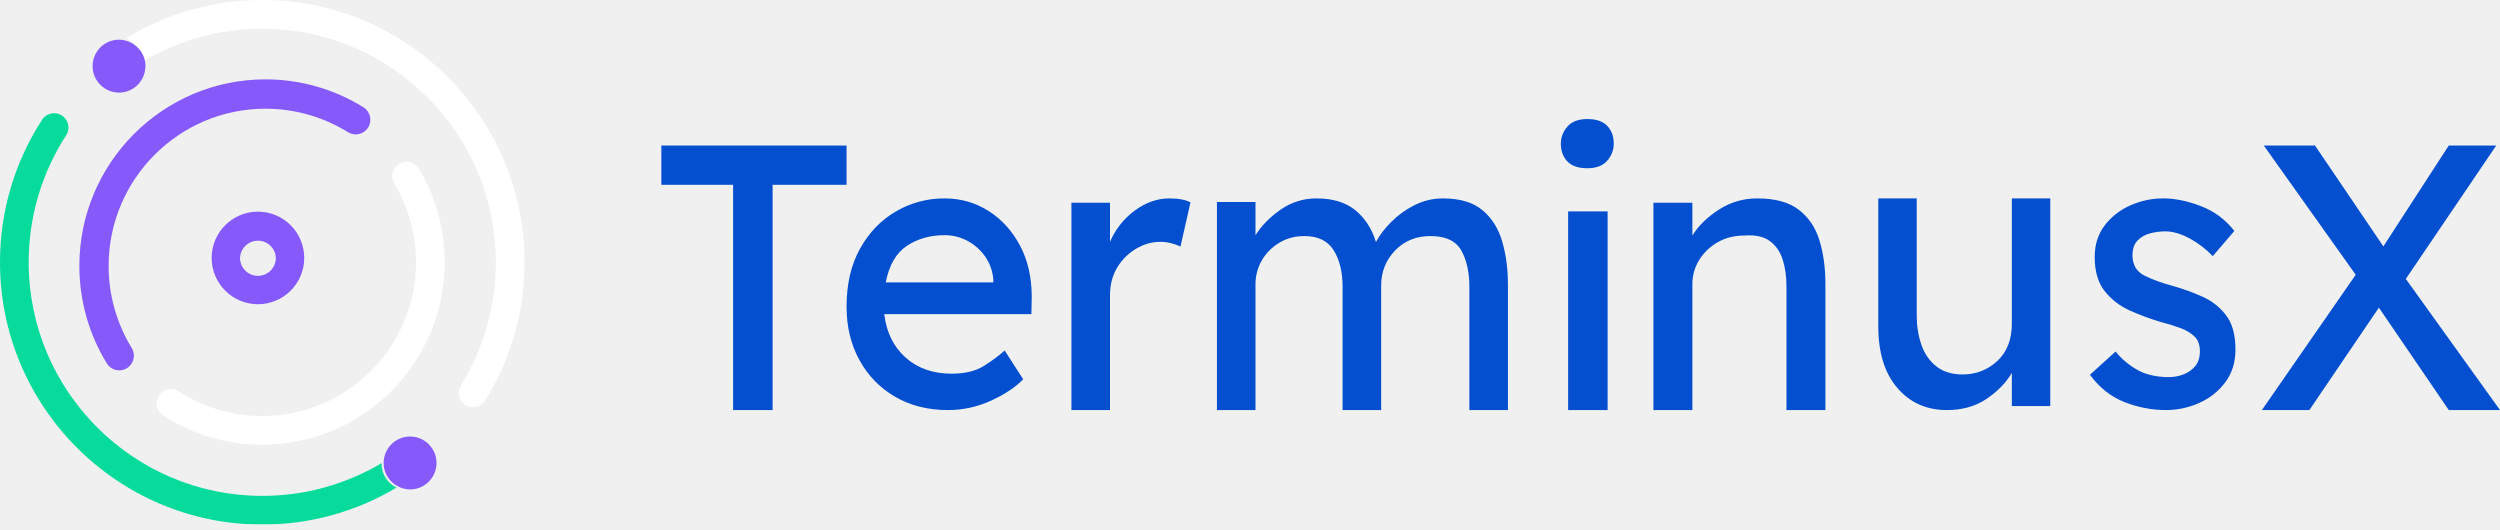
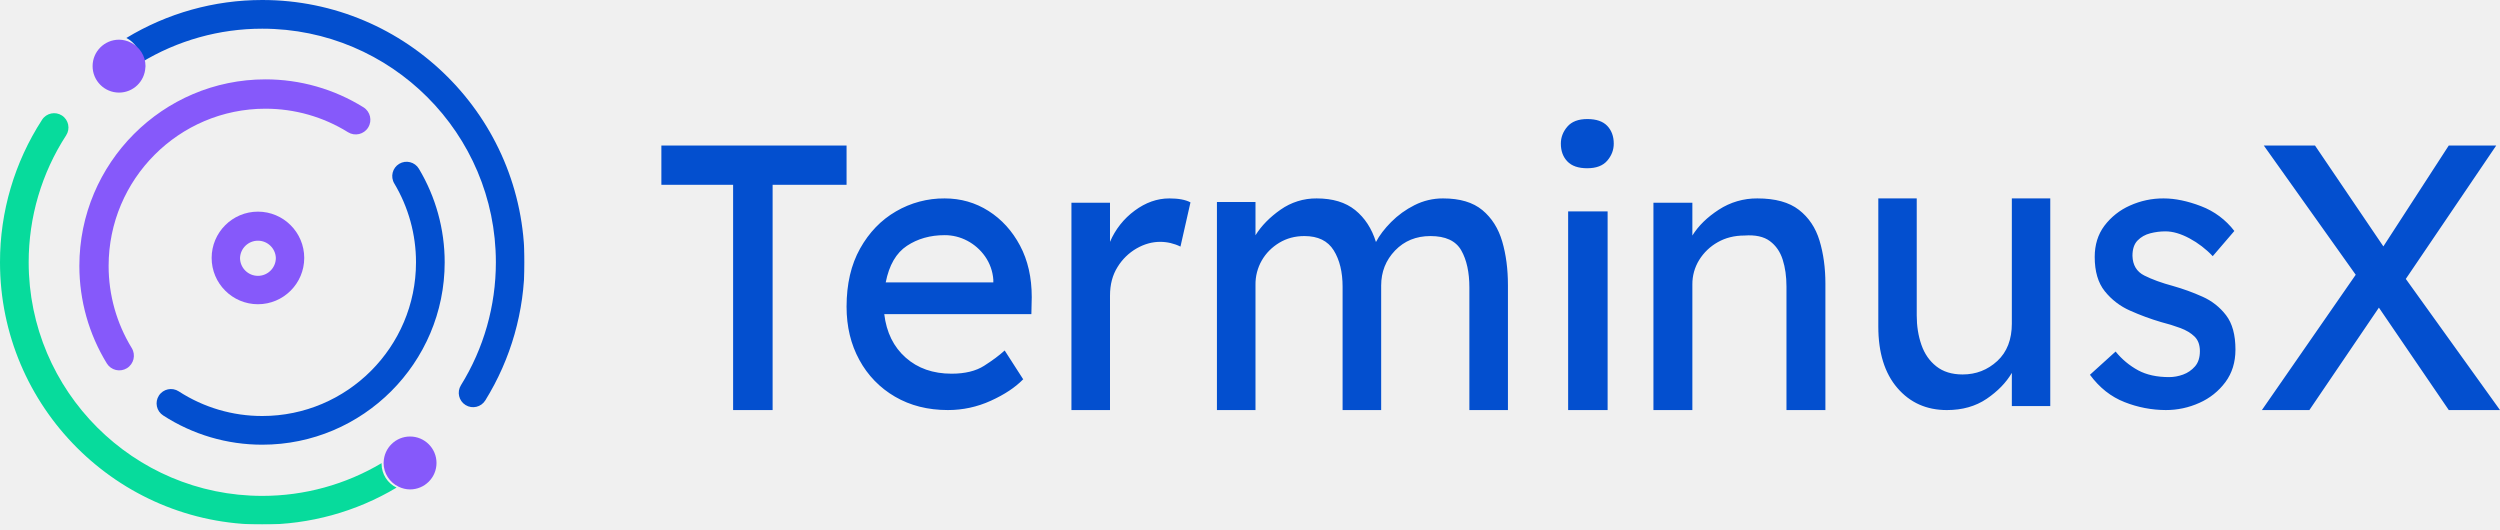
<svg xmlns="http://www.w3.org/2000/svg" xmlns:xlink="http://www.w3.org/1999/xlink" width="189" height="40">
  <defs>
    <path id="a" d="M0 0h39.657v39.65H0z" />
+     <path id="c" d="M0 0h39.657v39.65H0z" />
+     <path id="e" d="M0 0h39.657v39.65H0z" />
  </defs>
  <g fill="none" fill-rule="evenodd">
-     <path d="M20.854 19.5c0 .747-.607 1.354-1.354 1.354a1.356 1.356 0 01-1.354-1.354 1.355 1.355 0 012.708 0zM16 19.5c0 1.93 1.57 3.5 3.5 3.5s3.5-1.57 3.5-3.5-1.57-3.5-3.5-3.5-3.5 1.57-3.5 3.5z" fill="#8659FA" />
-     <path d="M27.834 9.638a1.11 1.11 0 00-.357-1.527A14.013 14.013 0 0020.068 6C12.311 6 6 12.325 6 20.1c0 2.61.717 5.159 2.074 7.372a1.105 1.105 0 001.522.364 1.11 1.11 0 00.363-1.525A11.877 11.877 0 018.212 20.1c0-6.552 5.319-11.882 11.856-11.882 2.214 0 4.372.615 6.242 1.778.52.323 1.201.163 1.524-.357" fill="#8659FA" />
+     <path d="M20.854 19.5c0 .747-.607 1.354-1.354 1.354a1.356 1.356 0 01-1.354-1.354 1.355 1.355 0 012.708 0zM16 19.5c0 1.93 1.57 3.5 3.5 3.5s3.5-1.57 3.5-3.5-1.57-3.5-3.5-3.5-3.5 1.57-3.5 3.5z" fill="#8659FA" fill-rule="nonzero" />
+     <path d="M27.834 9.638a1.11 1.11 0 00-.357-1.527A14.013 14.013 0 0020.068 6C12.311 6 6 12.325 6 20.1c0 2.61.717 5.159 2.074 7.372a1.105 1.105 0 001.522.364 1.11 1.11 0 00.363-1.525A11.877 11.877 0 018.212 20.1c0-6.552 5.319-11.882 11.856-11.882 2.214 0 4.372.615 6.242 1.778.52.323 1.201.163 1.524-.357" fill="#8659FA" fill-rule="nonzero" />
    <mask id="b" fill="#fff">
      <use xlink:href="#a" />
    </mask>
-     <path d="M30.182 12.383a1.084 1.084 0 00-.374 1.487 11.604 11.604 0 011.642 5.959c0 6.408-5.213 11.621-11.622 11.621a11.57 11.57 0 01-6.315-1.864 1.084 1.084 0 00-1.18 1.82 13.74 13.74 0 007.495 2.213c7.604 0 13.79-6.186 13.79-13.79 0-2.496-.674-4.941-1.95-7.072a1.084 1.084 0 00-1.486-.374" fill="#FFF" mask="url(#b)" />
-     <path d="M19.828 0c-3.634 0-7.183.995-10.274 2.87.65.332 1.098 1 1.098 1.779 0 .033-.008.063-.01.096a17.62 17.62 0 019.186-2.576c9.738 0 17.66 7.922 17.66 17.66 0 3.296-.914 6.512-2.643 9.298a1.084 1.084 0 001.843 1.144 19.782 19.782 0 002.969-10.442C39.657 8.896 30.762 0 19.828 0" fill="#FFF" mask="url(#b)" />
-     <path d="M28.847 35.066c0-.019.005-.036.005-.055a17.633 17.633 0 01-9.024 2.478c-9.737 0-17.66-7.922-17.66-17.66 0-3.422.98-6.74 2.833-9.598a1.084 1.084 0 00-1.819-1.18A19.755 19.755 0 000 19.83c0 10.933 8.895 19.828 19.828 19.828 3.583 0 7.093-.966 10.153-2.794a1.998 1.998 0 01-1.134-1.797" fill="#07DB9C" mask="url(#b)" />
-     <path d="M31 33a1.997 1.997 0 00-1.995 1.946c0 .018-.005.035-.005.054 0 .792.464 1.47 1.132 1.794.264.128.556.206.868.206a2 2 0 100-4M9.904 3.225A1.98 1.98 0 009 3a2 2 0 100 4c1.072 0 1.94-.845 1.99-1.905.002-.032.01-.062.01-.095 0-.777-.448-1.444-1.096-1.775" fill="#8659FA" />
-     <path d="M55.423 31V13.971H50V11h14v2.971h-5.59V31h-2.987m15.992-13.222c-1.088 0-2.038.269-2.85.805-.812.537-1.347 1.458-1.604 2.764h8.134v-.204a3.478 3.478 0 00-.622-1.755 3.822 3.822 0 00-1.342-1.185 3.623 3.623 0 00-1.716-.425zm5.949 10.911h-.028c-.59.605-1.402 1.141-2.435 1.61a7.761 7.761 0 01-3.237.701c-1.512 0-2.845-.336-3.998-1.009a7.106 7.106 0 01-2.698-2.779c-.646-1.18-.968-2.52-.968-4.022 0-1.715.341-3.183 1.024-4.402.682-1.219 1.586-2.155 2.712-2.808a7.198 7.198 0 013.68-.98c1.217 0 2.323.317 3.32.95.995.634 1.788 1.507 2.379 2.619.59 1.11.885 2.408.885 3.89l-.028 1.287H66.85c.166 1.385.706 2.482 1.619 3.29.912.81 2.07 1.215 3.472 1.215 1.014 0 1.835-.2 2.462-.6.627-.4 1.144-.785 1.55-1.155l1.41 2.193zm11.879-10.047a3.456 3.456 0 00-1.542-.358c-.598 0-1.187.164-1.766.492a4.068 4.068 0 00-1.444 1.403c-.384.608-.575 1.329-.575 2.164V31H81V15.328h2.916v2.956a5.685 5.685 0 011.864-2.359c.832-.616 1.706-.925 2.622-.925.691 0 1.224.1 1.598.299l-.757 3.343M99.539 15c1.214 0 2.186.295 2.914.883.729.59 1.252 1.394 1.57 2.413.261-.5.645-1.004 1.15-1.513a6.728 6.728 0 011.765-1.274 4.72 4.72 0 012.158-.509c1.27 0 2.26.295 2.97.883.71.59 1.21 1.379 1.5 2.368.29.989.434 2.093.434 3.31V31h-2.915v-9.258c0-1.159-.205-2.098-.616-2.817-.411-.72-1.187-1.079-2.326-1.079-1.084 0-1.976.365-2.677 1.094-.7.73-1.05 1.613-1.05 2.651V31H101.5v-9.319c0-1.118-.224-2.037-.672-2.756-.448-.72-1.187-1.079-2.214-1.079-.71 0-1.345.17-1.906.51-.56.34-1 .784-1.317 1.333a3.609 3.609 0 00-.476 1.843V31H92V15.27h2.915v2.516c.448-.719 1.079-1.363 1.891-1.932A4.651 4.651 0 0199.54 15m19.01 16h2.986V15.98h-2.985V31zM120 12.72c-.677 0-1.179-.172-1.506-.516-.33-.343-.494-.791-.494-1.345 0-.476.165-.905.494-1.287.327-.381.83-.572 1.507-.572.676 0 1.178.172 1.507.515.327.344.492.791.492 1.344 0 .478-.165.907-.492 1.288-.33.382-.831.572-1.507.572zM132.857 15c1.353 0 2.4.289 3.143.866.744.577 1.262 1.353 1.557 2.328.295.976.443 2.06.443 3.254V31h-2.943v-9.343c0-.756-.095-1.433-.286-2.03-.19-.597-.514-1.064-.972-1.403-.456-.338-1.095-.478-1.914-.418-.762 0-1.437.17-2.029.507a3.883 3.883 0 00-1.4 1.344 3.457 3.457 0 00-.513 1.85V31H125V15.328h2.943v2.478c.457-.736 1.124-1.388 2-1.955a5.254 5.254 0 012.914-.851m19.238 9.45V15H155v15.701h-2.905V28.19c-.432.738-1.067 1.39-1.903 1.96-.838.567-1.839.851-3.003.851-1.543 0-2.792-.557-3.752-1.675C142.48 28.21 142 26.664 142 24.69V15h2.905v8.852c0 .798.117 1.536.352 2.213.235.679.61 1.222 1.128 1.63.517.41 1.18.614 1.988.614 1.015 0 1.888-.34 2.623-1.017.733-.677 1.1-1.625 1.1-2.842m15.186-5.084a6.907 6.907 0 00-1.76-1.348c-.655-.351-1.26-.527-1.814-.527-.389 0-.772.049-1.15.147-.38.097-.698.278-.956.542-.259.263-.388.65-.388 1.157.018.704.318 1.202.9 1.495.582.293 1.307.557 2.175.791.758.215 1.497.483 2.217.806a4.55 4.55 0 011.787 1.406c.471.616.707 1.48.707 2.594 0 .957-.254 1.778-.761 2.461a4.916 4.916 0 01-1.968 1.568 6.122 6.122 0 01-2.536.542 8.51 8.51 0 01-3.117-.6c-1.026-.4-1.898-1.09-2.618-2.067l1.939-1.757a5.685 5.685 0 001.704 1.42c.638.343 1.418.513 2.342.513.35 0 .702-.063 1.053-.19s.65-.332.9-.615c.249-.283.374-.67.374-1.158 0-.469-.134-.835-.4-1.099-.27-.264-.624-.478-1.068-.645a14.452 14.452 0 00-1.469-.454 18.773 18.773 0 01-2.34-.864 5.034 5.034 0 01-1.913-1.466c-.509-.634-.762-1.498-.762-2.593 0-.918.244-1.704.734-2.359a4.891 4.891 0 011.926-1.524 6.074 6.074 0 012.55-.542c.868 0 1.81.196 2.827.586a5.731 5.731 0 012.52 1.876l-1.634 1.904M171 31l7.092-10.228-6.95-9.772h3.871l5.17 7.628L185.128 11h3.588l-6.837 10.086L189 31h-3.872l-5.283-7.743L174.589 31H171" fill="#034FCF" />
+     <path d="M30.182 12.383a1.084 1.084 0 00-.374 1.487 11.604 11.604 0 011.642 5.959c0 6.408-5.213 11.621-11.622 11.621a11.57 11.57 0 01-6.315-1.864 1.084 1.084 0 00-1.18 1.82 13.74 13.74 0 007.495 2.213c7.604 0 13.79-6.186 13.79-13.79 0-2.496-.674-4.941-1.95-7.072a1.084 1.084 0 00-1.486-.374" fill="#034FCF" fill-rule="nonzero" mask="url(#b)" />
+     <mask id="d" fill="#fff">
+       <use xlink:href="#c" />
+     </mask>
+     <path d="M19.828 0c-3.634 0-7.183.995-10.274 2.87.65.332 1.098 1 1.098 1.779 0 .033-.008.063-.01.096a17.62 17.62 0 019.186-2.576c9.738 0 17.66 7.922 17.66 17.66 0 3.296-.914 6.512-2.643 9.298a1.084 1.084 0 001.843 1.144 19.782 19.782 0 002.969-10.442C39.657 8.896 30.762 0 19.828 0" fill="#034FCF" fill-rule="nonzero" mask="url(#d)" />
+     <mask id="f" fill="#fff">
+       <use xlink:href="#e" />
+     </mask>
+     <path d="M28.847 35.066c0-.019.005-.036.005-.055a17.633 17.633 0 01-9.024 2.478c-9.737 0-17.66-7.922-17.66-17.66 0-3.422.98-6.74 2.833-9.598a1.084 1.084 0 00-1.819-1.18A19.755 19.755 0 000 19.83c0 10.933 8.895 19.828 19.828 19.828 3.583 0 7.093-.966 10.153-2.794a1.998 1.998 0 01-1.134-1.797" fill="#07DB9C" fill-rule="nonzero" mask="url(#f)" />
+     <path d="M31 33a1.997 1.997 0 00-1.995 1.946c0 .018-.005.035-.005.054 0 .792.464 1.47 1.132 1.794.264.128.556.206.868.206a2 2 0 100-4M9.904 3.225A1.98 1.98 0 009 3a2 2 0 100 4c1.072 0 1.94-.845 1.99-1.905.002-.032.01-.062.01-.095 0-.777-.448-1.444-1.096-1.775" fill="#8659FA" fill-rule="nonzero" />
+     <path d="M55.423 31V13.971H50V11h14v2.971h-5.59V31h-2.987m15.992-13.222c-1.088 0-2.038.269-2.85.805-.812.537-1.347 1.458-1.604 2.764h8.134v-.204a3.478 3.478 0 00-.622-1.755 3.822 3.822 0 00-1.342-1.185 3.623 3.623 0 00-1.716-.425zm5.949 10.911h-.028c-.59.605-1.402 1.141-2.435 1.61a7.761 7.761 0 01-3.237.701c-1.512 0-2.845-.336-3.998-1.009a7.106 7.106 0 01-2.698-2.779c-.646-1.18-.968-2.52-.968-4.022 0-1.715.341-3.183 1.024-4.402.682-1.219 1.586-2.155 2.712-2.808a7.198 7.198 0 013.68-.98c1.217 0 2.323.317 3.32.95.995.634 1.788 1.507 2.379 2.619.59 1.11.885 2.408.885 3.89l-.028 1.287H66.85c.166 1.385.706 2.482 1.619 3.29.912.81 2.07 1.215 3.472 1.215 1.014 0 1.835-.2 2.462-.6.627-.4 1.144-.785 1.55-1.155l1.41 2.193zm11.879-10.047a3.456 3.456 0 00-1.542-.358c-.598 0-1.187.164-1.766.492a4.068 4.068 0 00-1.444 1.403c-.384.608-.575 1.329-.575 2.164V31H81V15.328h2.916v2.956a5.685 5.685 0 011.864-2.359c.832-.616 1.706-.925 2.622-.925.691 0 1.224.1 1.598.299l-.757 3.343M99.539 15c1.214 0 2.186.295 2.914.883.729.59 1.252 1.394 1.57 2.413.261-.5.645-1.004 1.15-1.513a6.728 6.728 0 011.765-1.274 4.72 4.72 0 012.158-.509c1.27 0 2.26.295 2.97.883.71.59 1.21 1.379 1.5 2.368.29.989.434 2.093.434 3.31V31h-2.915v-9.258c0-1.159-.205-2.098-.616-2.817-.411-.72-1.187-1.079-2.326-1.079-1.084 0-1.976.365-2.677 1.094-.7.73-1.05 1.613-1.05 2.651V31H101.5v-9.319c0-1.118-.224-2.037-.672-2.756-.448-.72-1.187-1.079-2.214-1.079-.71 0-1.345.17-1.906.51-.56.34-1 .784-1.317 1.333a3.609 3.609 0 00-.476 1.843V31H92V15.27h2.915v2.516c.448-.719 1.079-1.363 1.891-1.932A4.651 4.651 0 0199.54 15m19.01 16h2.986V15.98h-2.985V31zM120 12.72c-.677 0-1.179-.172-1.506-.516-.33-.343-.494-.791-.494-1.345 0-.476.165-.905.494-1.287.327-.381.83-.572 1.507-.572.676 0 1.178.172 1.507.515.327.344.492.791.492 1.344 0 .478-.165.907-.492 1.288-.33.382-.831.572-1.507.572zM132.857 15c1.353 0 2.4.289 3.143.866.744.577 1.262 1.353 1.557 2.328.295.976.443 2.06.443 3.254V31h-2.943v-9.343c0-.756-.095-1.433-.286-2.03-.19-.597-.514-1.064-.972-1.403-.456-.338-1.095-.478-1.914-.418-.762 0-1.437.17-2.029.507a3.883 3.883 0 00-1.4 1.344 3.457 3.457 0 00-.513 1.85V31H125V15.328h2.943v2.478c.457-.736 1.124-1.388 2-1.955a5.254 5.254 0 012.914-.851m19.238 9.45V15H155v15.701h-2.905V28.19c-.432.738-1.067 1.39-1.903 1.96-.838.567-1.839.851-3.003.851-1.543 0-2.792-.557-3.752-1.675C142.48 28.21 142 26.664 142 24.69V15h2.905v8.852c0 .798.117 1.536.352 2.213.235.679.61 1.222 1.128 1.63.517.41 1.18.614 1.988.614 1.015 0 1.888-.34 2.623-1.017.733-.677 1.1-1.625 1.1-2.842m15.186-5.084a6.907 6.907 0 00-1.76-1.348c-.655-.351-1.26-.527-1.814-.527-.389 0-.772.049-1.15.147-.38.097-.698.278-.956.542-.259.263-.388.65-.388 1.157.018.704.318 1.202.9 1.495.582.293 1.307.557 2.175.791.758.215 1.497.483 2.217.806a4.55 4.55 0 011.787 1.406c.471.616.707 1.48.707 2.594 0 .957-.254 1.778-.761 2.461a4.916 4.916 0 01-1.968 1.568 6.122 6.122 0 01-2.536.542 8.51 8.51 0 01-3.117-.6c-1.026-.4-1.898-1.09-2.618-2.067l1.939-1.757a5.685 5.685 0 001.704 1.42c.638.343 1.418.513 2.342.513.35 0 .702-.063 1.053-.19s.65-.332.9-.615c.249-.283.374-.67.374-1.158 0-.469-.134-.835-.4-1.099-.27-.264-.624-.478-1.068-.645a14.452 14.452 0 00-1.469-.454 18.773 18.773 0 01-2.34-.864 5.034 5.034 0 01-1.913-1.466c-.509-.634-.762-1.498-.762-2.593 0-.918.244-1.704.734-2.359a4.891 4.891 0 011.926-1.524 6.074 6.074 0 012.55-.542c.868 0 1.81.196 2.827.586a5.731 5.731 0 012.52 1.876l-1.634 1.904M171 31l7.092-10.228-6.95-9.772h3.871l5.17 7.628L185.128 11h3.588l-6.837 10.086L189 31h-3.872l-5.283-7.743L174.589 31H171" fill="#034FCF" fill-rule="nonzero" />
  </g>
</svg>
